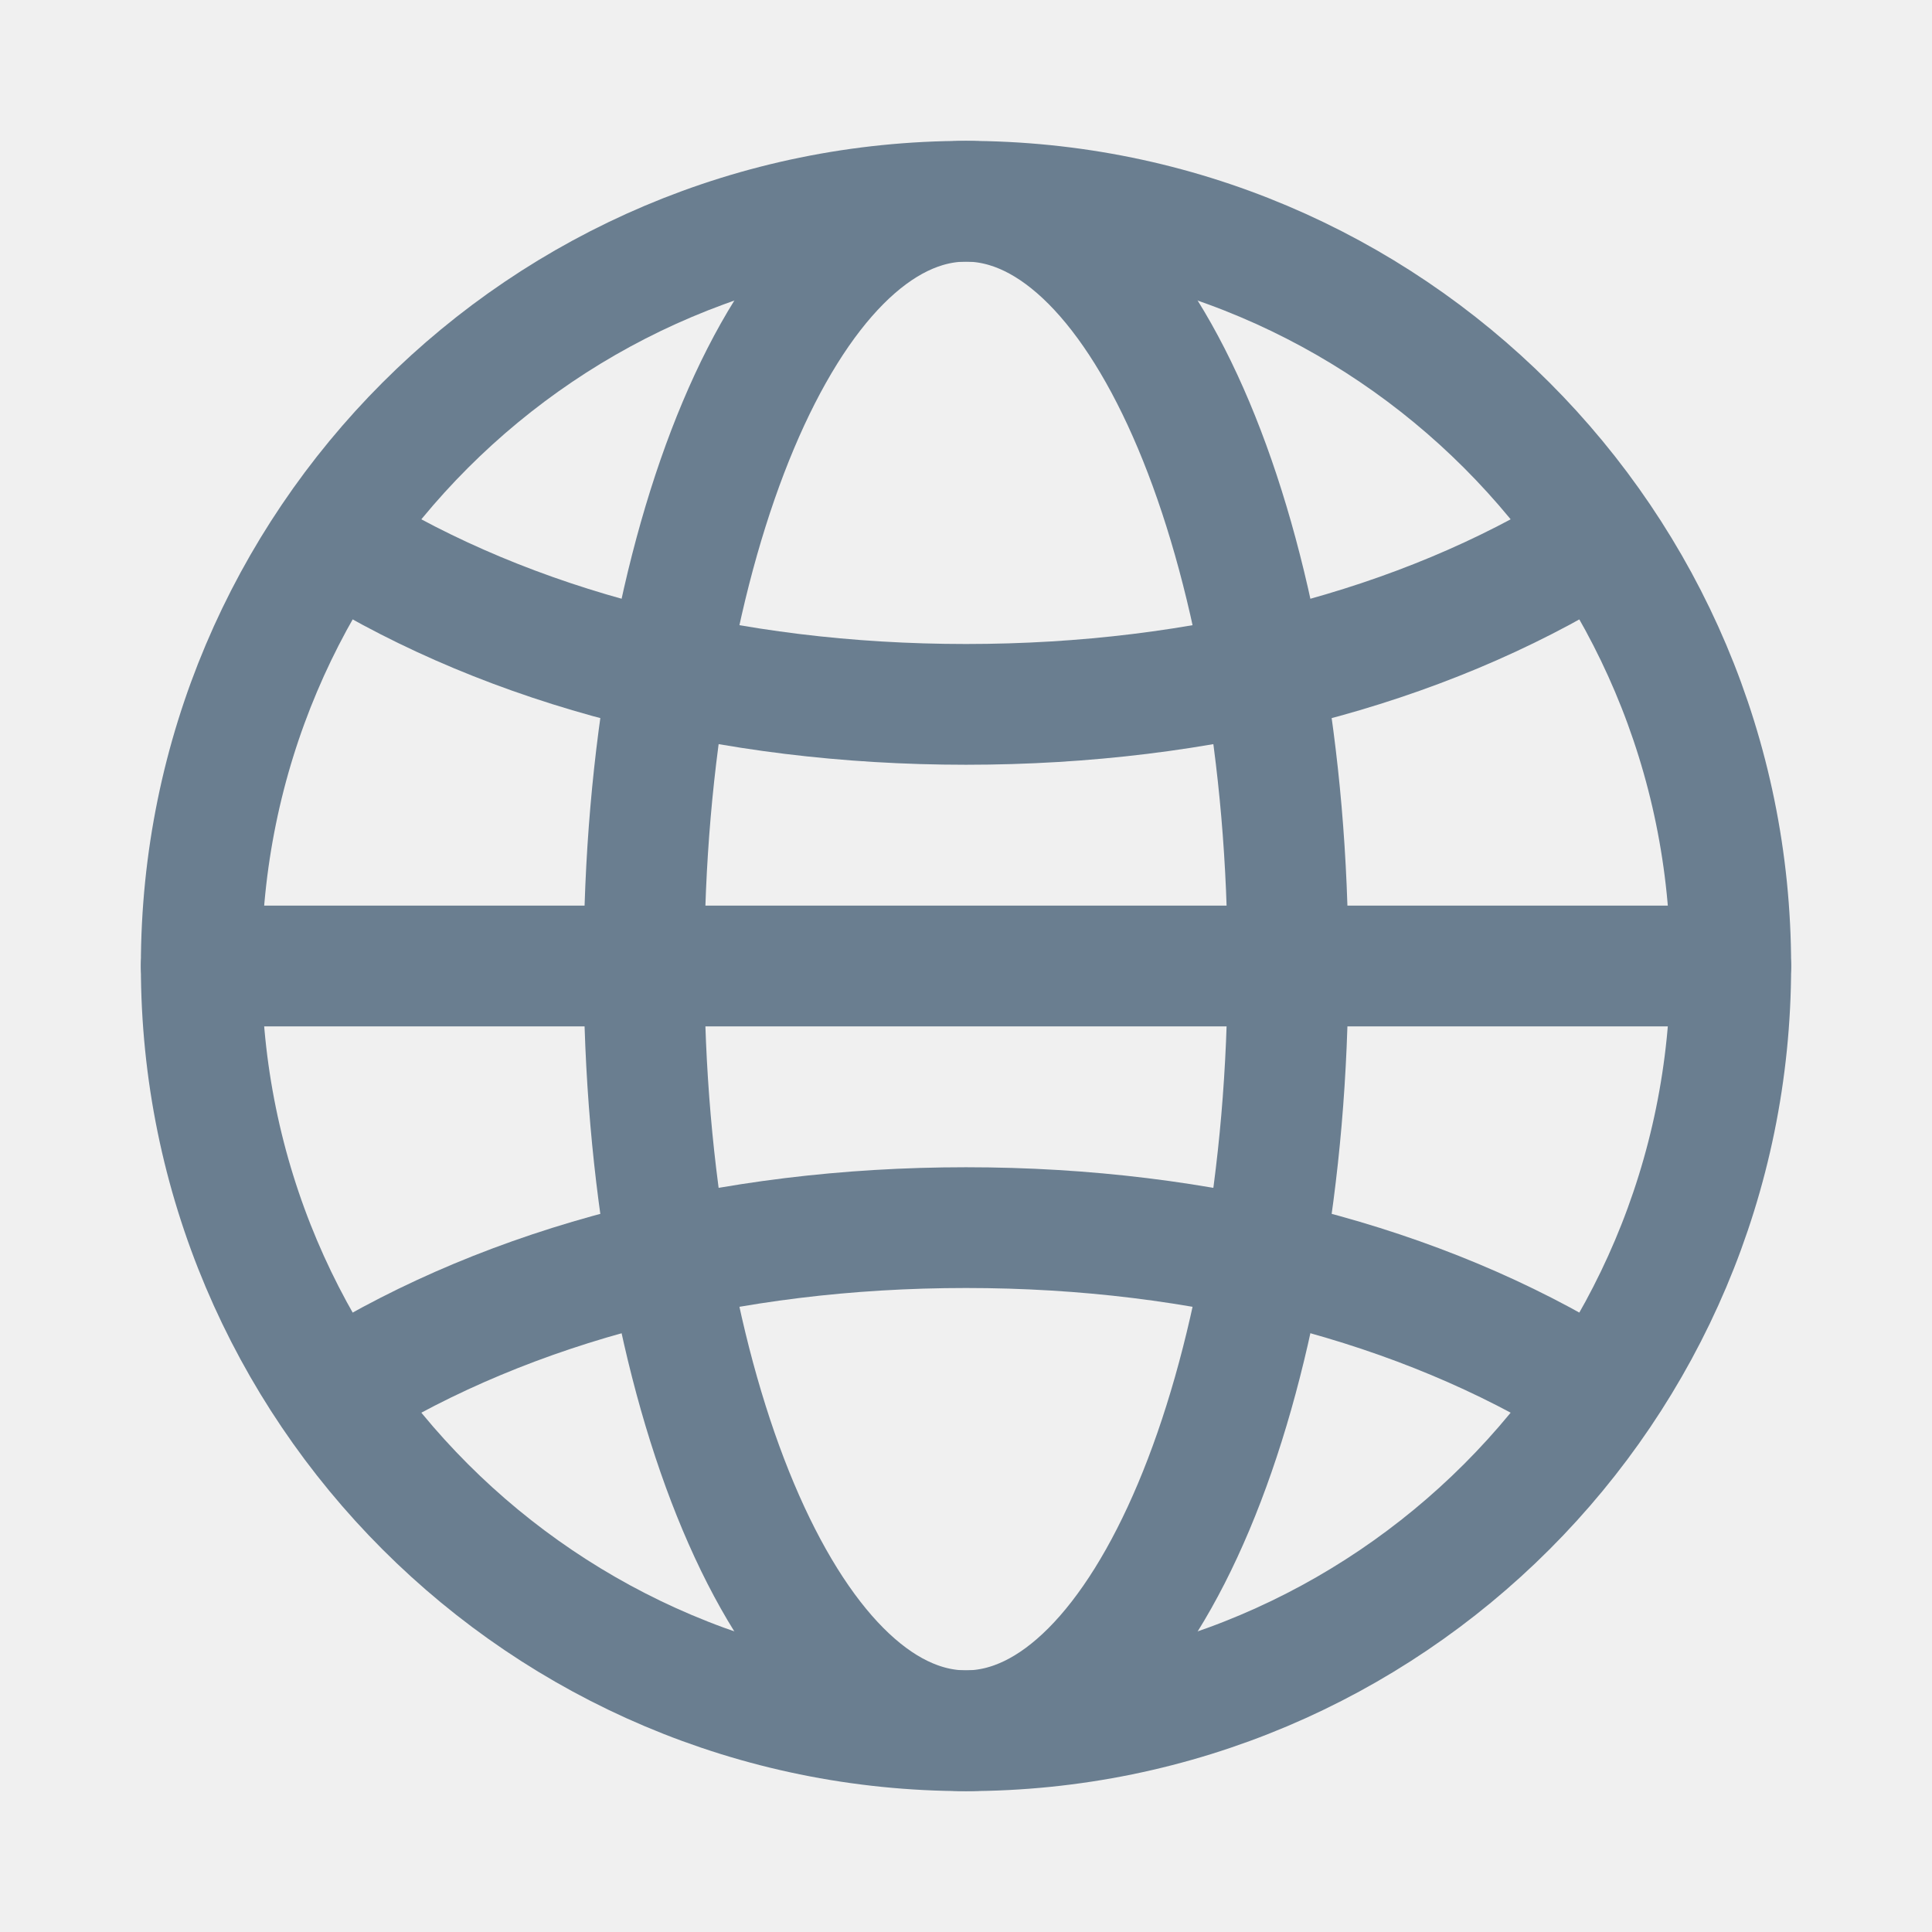
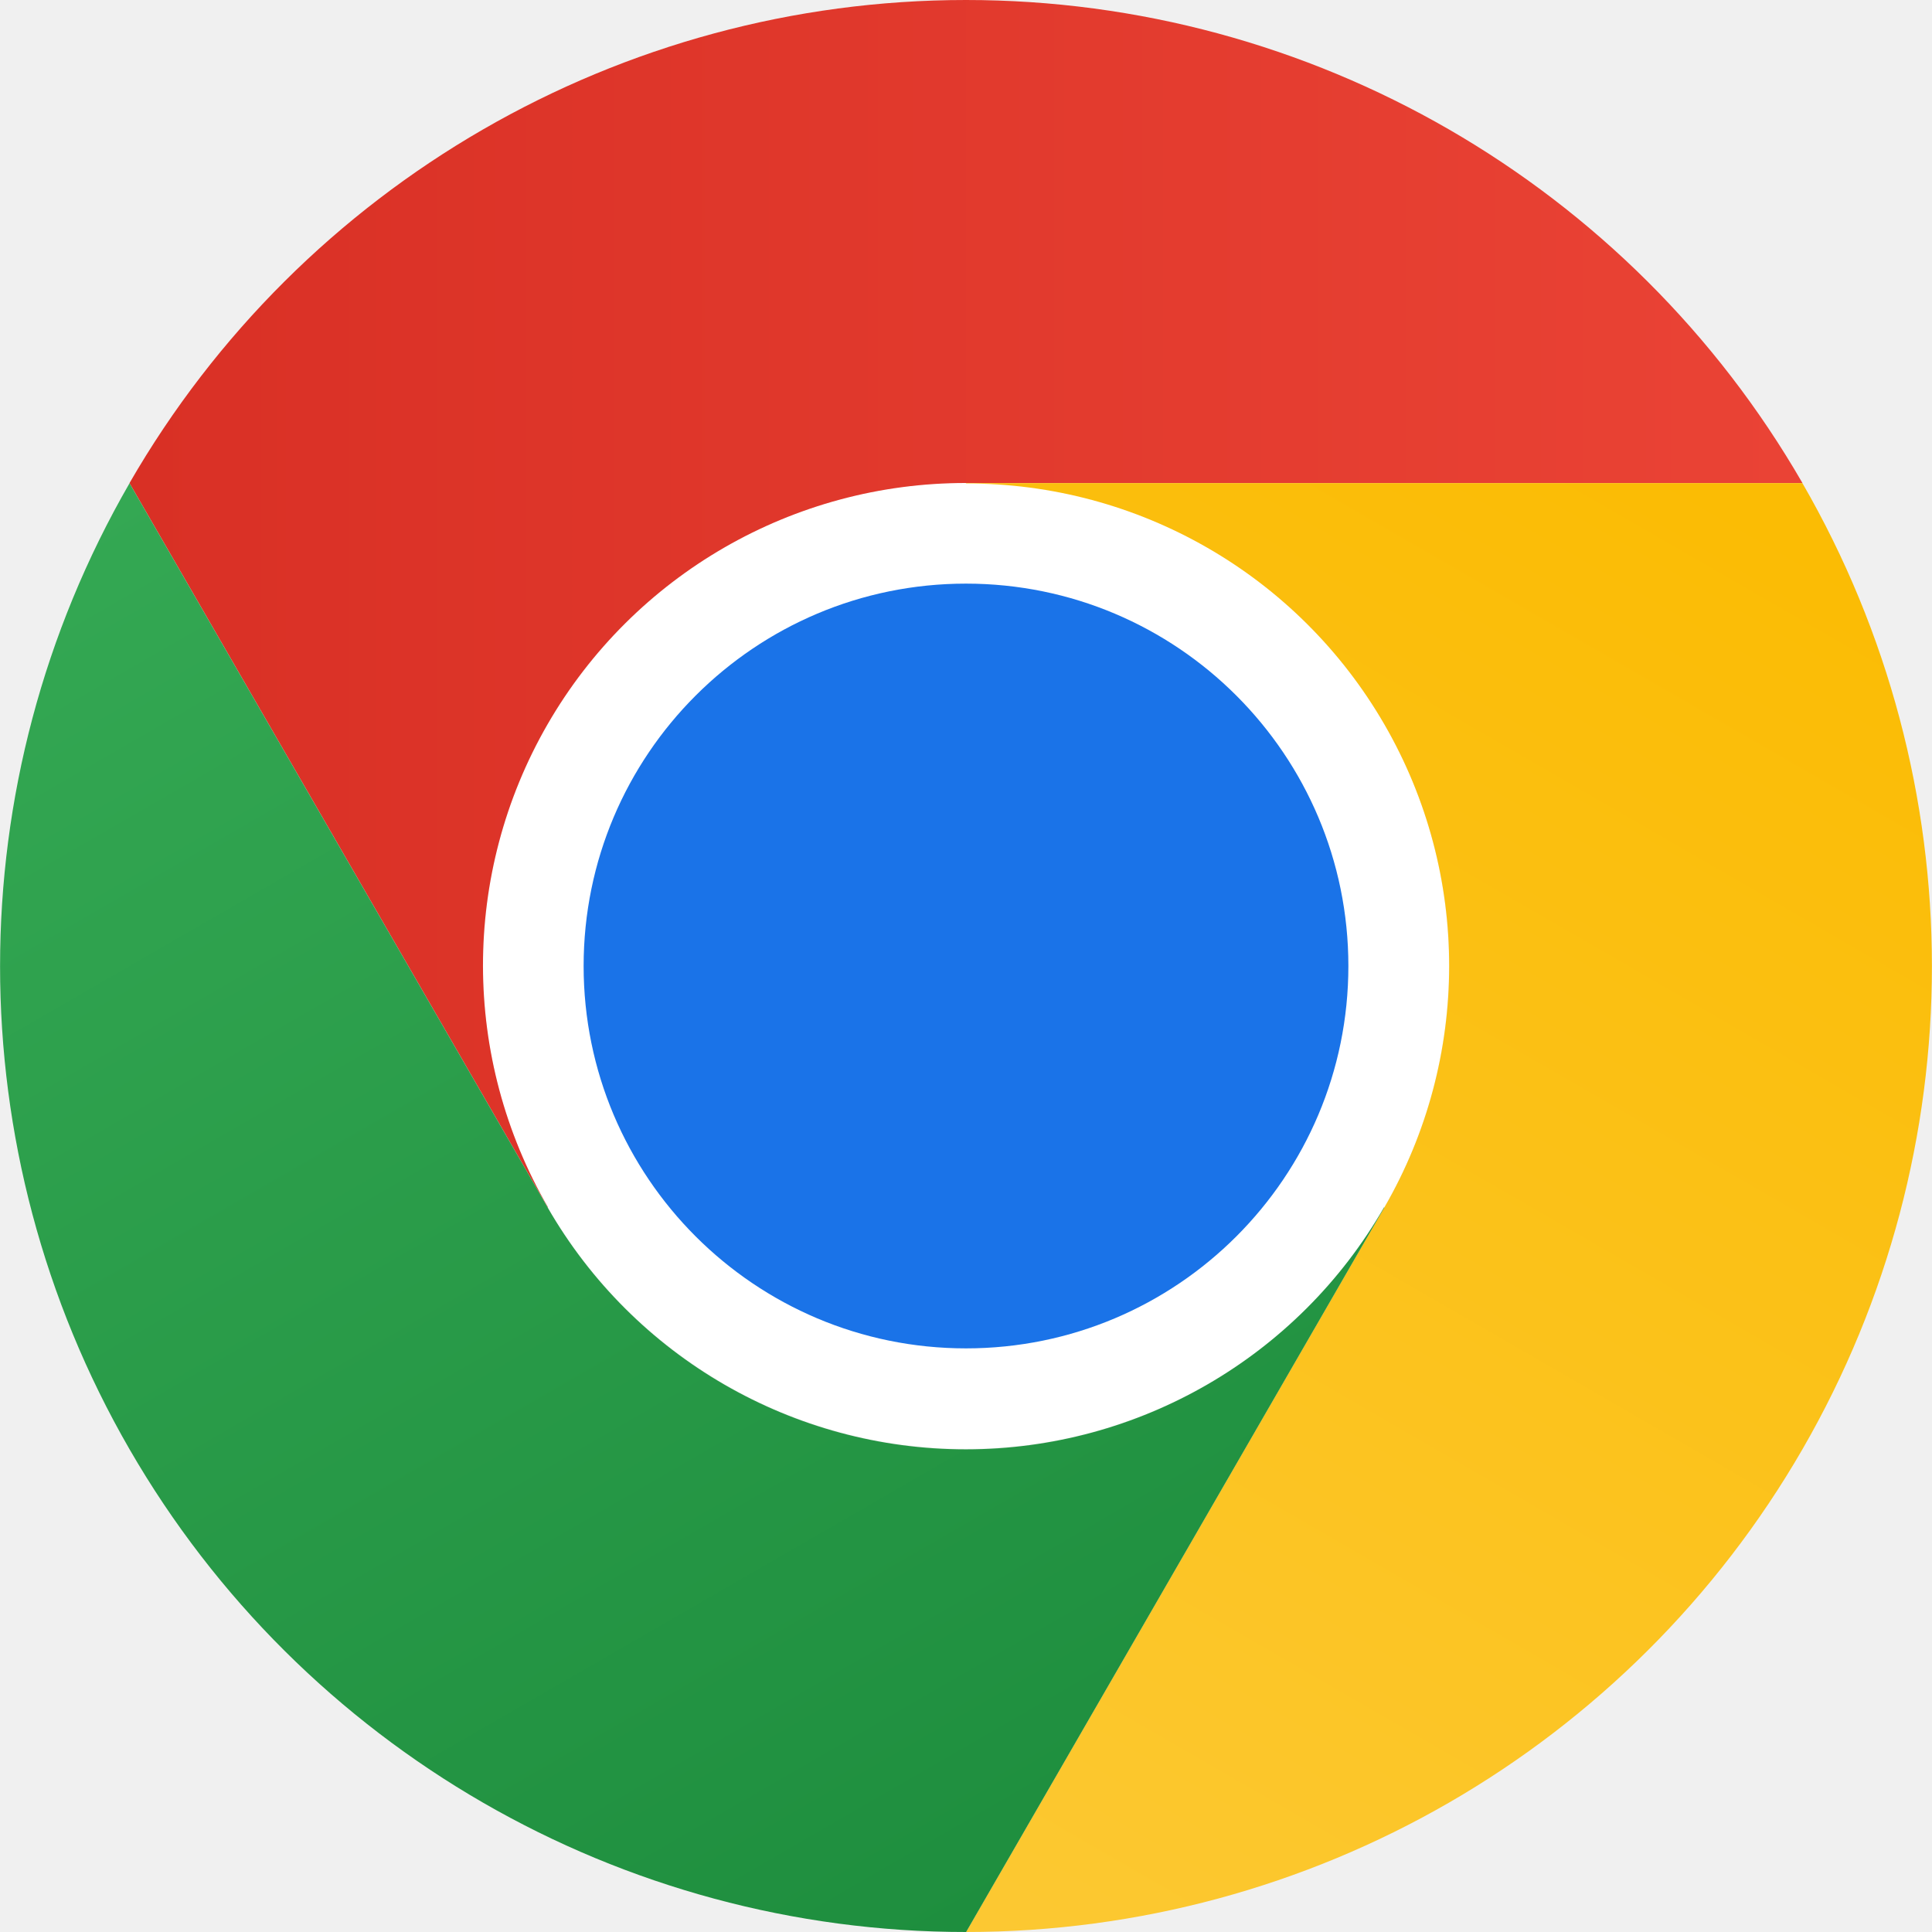
- <svg xmlns="http://www.w3.org/2000/svg" viewBox="0 0 48 48" width="48" height="48">
-   <circle cx="24" cy="24" r="19" fill="none" stroke="#6A7E90" stroke-width="3" />
-   <ellipse cx="24" cy="24" rx="8" ry="19" fill="none" stroke="#6A7E90" stroke-width="3" />
-   <path d="M5 24h38M8.5 13.5c4.2 2.6 9.6 4 15.5 4s11.3-1.4 15.5-4M8.5 34.5c4.2-2.6 9.6-4 15.5-4s11.3 1.4 15.5 4" fill="none" stroke="#6A7E90" stroke-width="3" stroke-linecap="round" />
+ <svg xmlns="http://www.w3.org/2000/svg" viewBox="0 0 48 48" height="48" width="48">
+   <defs>
+     <linearGradient id="a" x1="3.217" y1="15" x2="44.781" y2="15" gradientUnits="userSpaceOnUse">
+       <stop offset="0" stop-color="#d93025" />
+       <stop offset="1" stop-color="#ea4335" />
+     </linearGradient>
+     <linearGradient id="b" x1="20.722" y1="47.679" x2="41.504" y2="11.684" gradientUnits="userSpaceOnUse">
+       <stop offset="0" stop-color="#fcc934" />
+       <stop offset="1" stop-color="#fbbc04" />
+     </linearGradient>
+     <linearGradient id="c" x1="26.598" y1="46.502" x2="5.816" y2="10.506" gradientUnits="userSpaceOnUse">
+       <stop offset="0" stop-color="#1e8e3e" />
+       <stop offset="1" stop-color="#34a853" />
+     </linearGradient>
+   </defs>
+   <circle cx="24" cy="23.995" r="12" style="fill:#fff" />
+   <path d="M3.215,36A24,24,0,1,0,12,3.215,24,24,0,0,0,3.215,36ZM34.392,18A12,12,0,1,1,18,13.608,12,12,0,0,1,34.392,18Z" style="fill:none" />
+   <path d="M24,12H44.781a23.994,23.994,0,0,0-41.564.003L13.608,30l.009-.002A11.985,11.985,0,0,1,24,12Z" style="fill:url(#a)" />
+   <circle cx="24" cy="24" r="9.5" style="fill:#1a73e8" />
+   <path d="M34.391,30.003,24.001,48A23.994,23.994,0,0,0,44.78,12.003H23.999l-.003.009A11.985,11.985,0,0,1,34.391,30.003Z" style="fill:url(#b)" />
+   <path d="M13.609,30.003,3.218,12.006A23.994,23.994,0,0,0,24.003,48L34.393,30.003l-.007-.007a11.985,11.985,0,0,1-20.778.007Z" style="fill:url(#c)" />
</svg>
